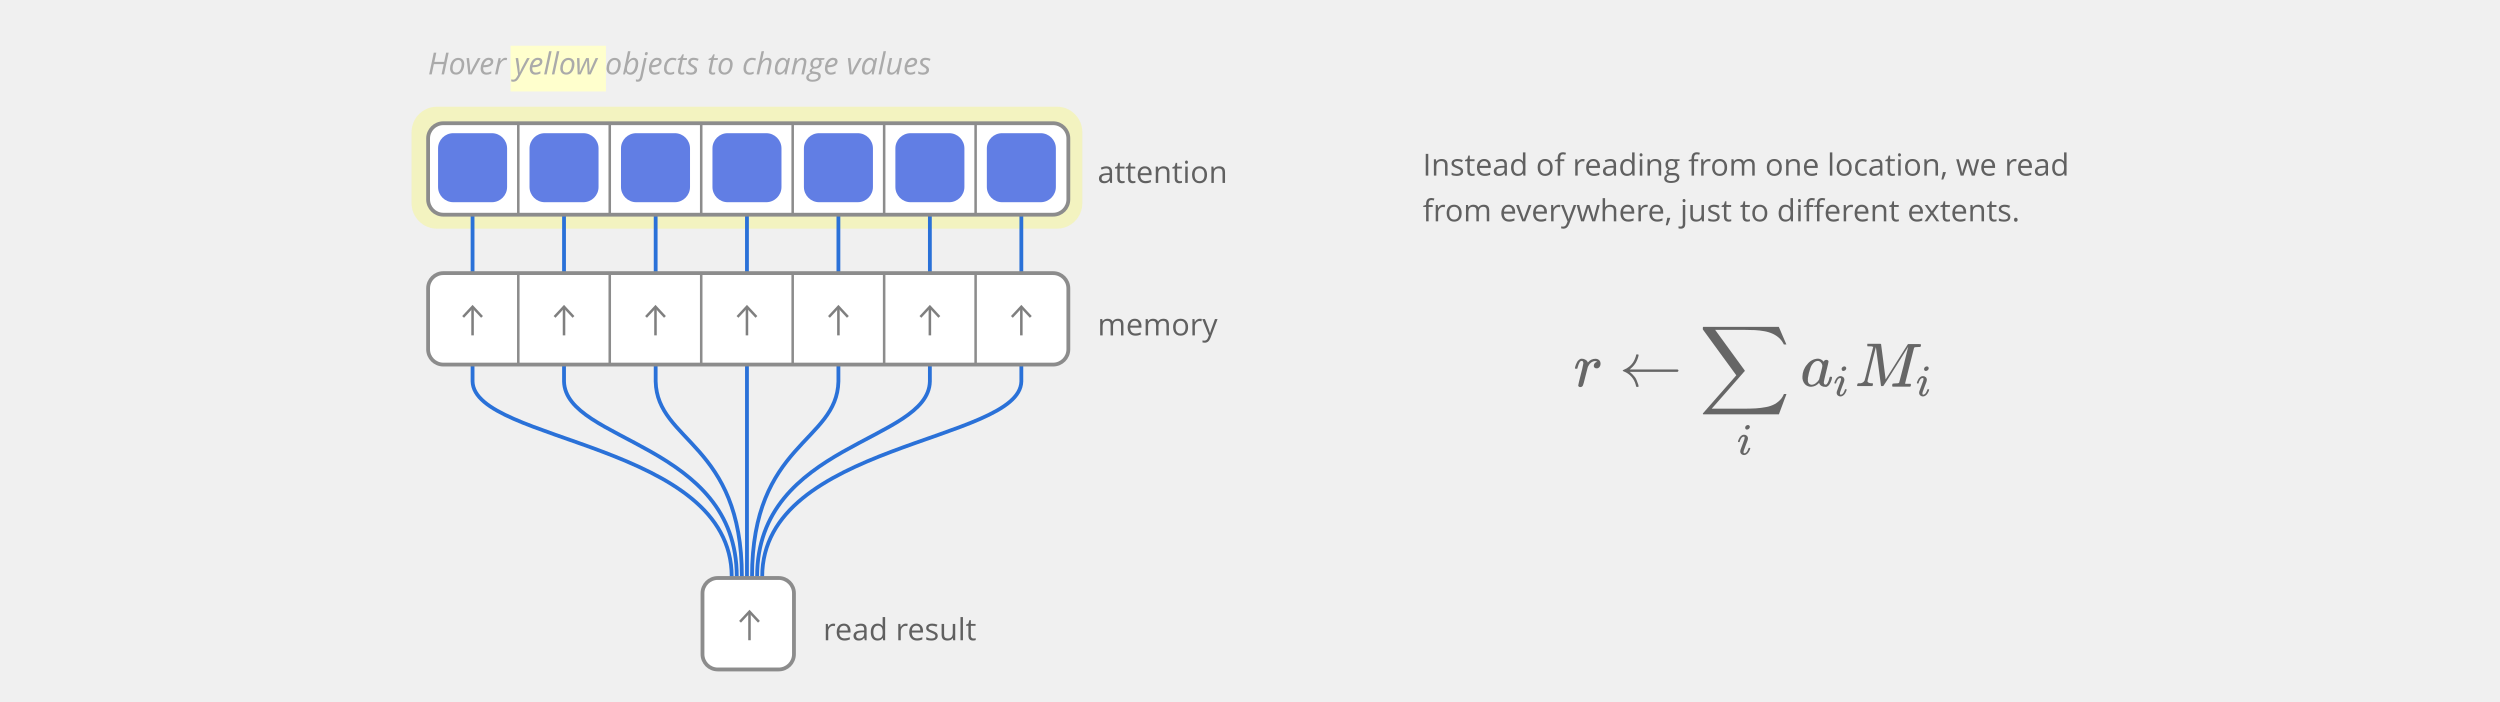
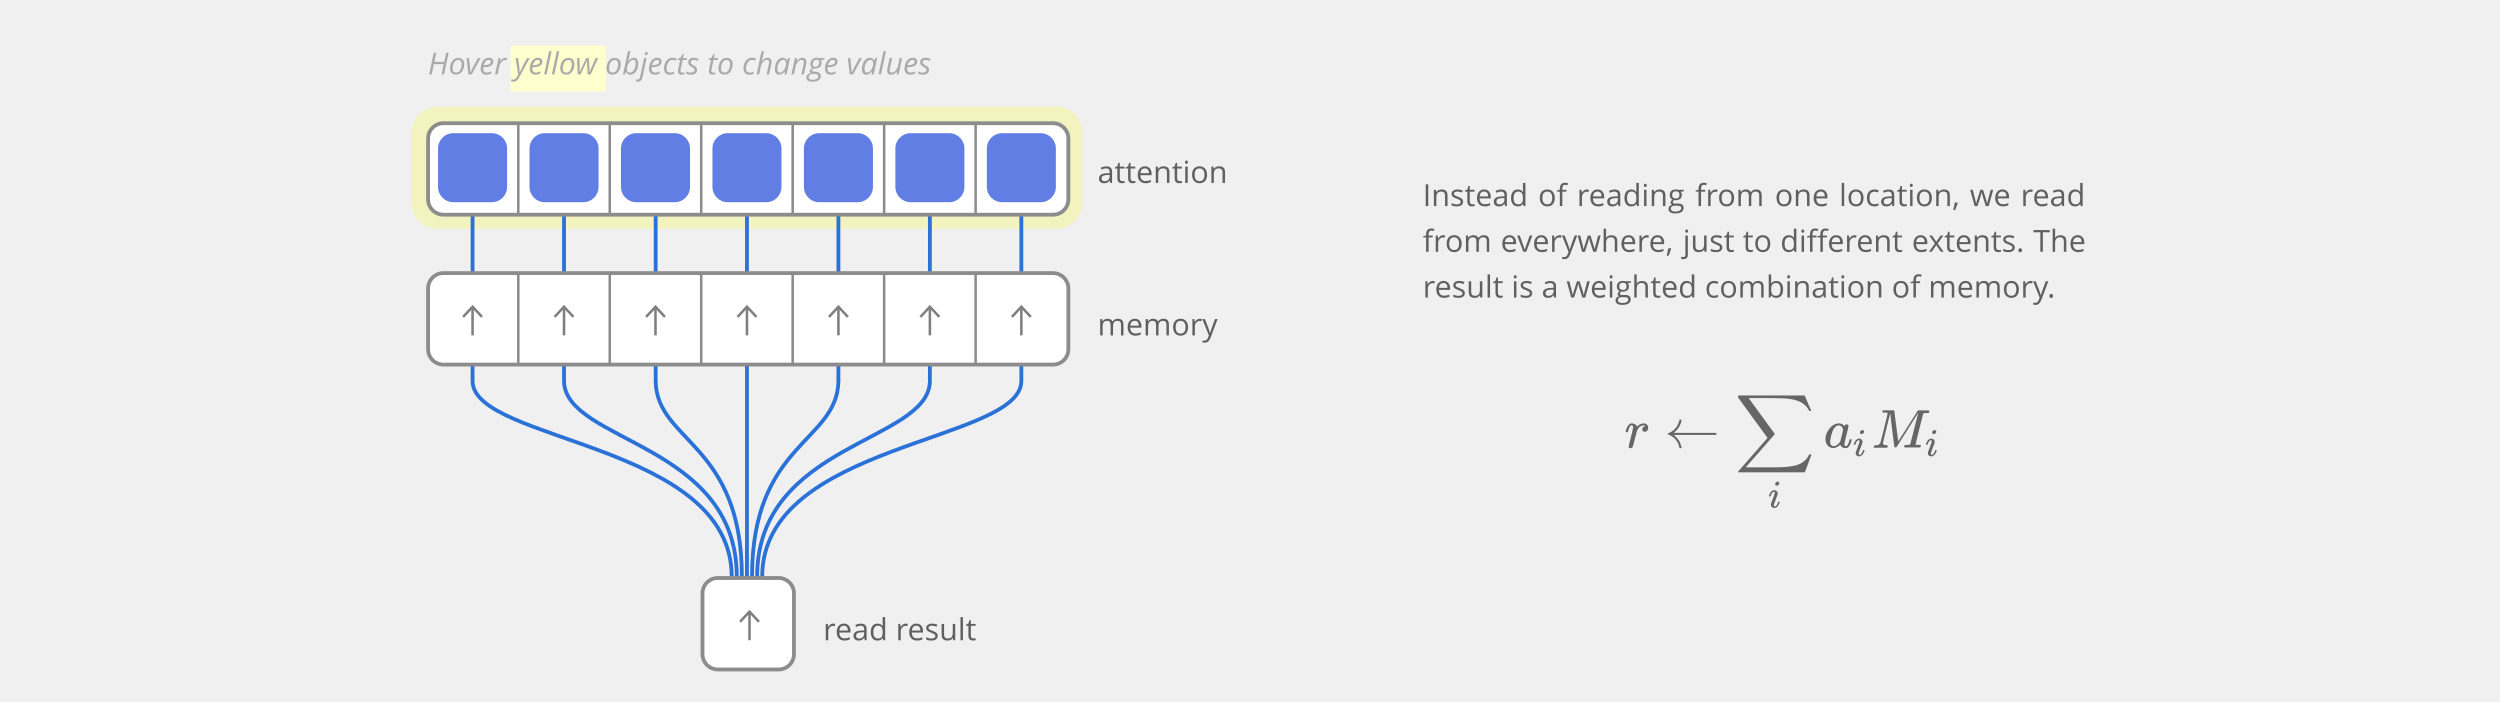
<svg xmlns="http://www.w3.org/2000/svg" xmlns:xlink="http://www.w3.org/1999/xlink" id="background" width="984" height="276" viewBox="0 0 984 276">
  <defs>
    <symbol id="array-7" data-name="array-7" viewBox="0 0 253.5 37.5">
      <rect x="0.75" y="0.75" width="252" height="36" rx="6" ry="6" fill="#fff" stroke="#8c8c8c" stroke-miterlimit="10" stroke-width="1.5" />
      <line x1="36.25" y1="36.75" x2="36.25" y2="0.75" fill="none" stroke="#8c8c8c" stroke-miterlimit="10" />
      <line x1="72.25" y1="36.75" x2="72.25" y2="0.75" fill="none" stroke="#8c8c8c" stroke-miterlimit="10" />
      <line x1="108.25" y1="36.75" x2="108.25" y2="0.75" fill="none" stroke="#8c8c8c" stroke-miterlimit="10" />
      <line x1="144.25" y1="36.75" x2="144.25" y2="0.75" fill="none" stroke="#8c8c8c" stroke-miterlimit="10" />
      <line x1="180.25" y1="36.75" x2="180.25" y2="0.75" fill="none" stroke="#8c8c8c" stroke-miterlimit="10" />
      <line x1="216.25" y1="36.75" x2="216.25" y2="0.75" fill="none" stroke="#8c8c8c" stroke-miterlimit="10" />
    </symbol>
    <symbol id="array-1" data-name="array-1" viewBox="0 0 37.5 37.5">
      <rect x="0.75" y="0.75" width="36" height="36" rx="6" ry="6" fill="#fff" stroke="#8c8c8c" stroke-miterlimit="10" stroke-width="1.5" />
    </symbol>
    <symbol id="array-vector" data-name="array-vector" viewBox="0 0 36 36">
      <rect width="36" height="36" fill="#d8c2f2" opacity="0" />
      <g opacity="0.5">
        <g>
          <line x1="18" y1="24" x2="18" y2="13.08" fill="none" stroke="#000" stroke-miterlimit="10" />
          <polygon points="22.09 16.4 21.36 17.08 18 13.47 14.64 17.08 13.91 16.4 18 12 22.09 16.4" />
        </g>
      </g>
    </symbol>
    <symbol id="array-positive-value" data-name="array-positive-value" viewBox="0 0 36 36">
      <rect width="36" height="36" fill="#0080f7" opacity="0" />
      <rect x="4.42" y="4.42" width="27.17" height="27.17" rx="6" ry="6" fill="#3a5edd" opacity="0.8" />
    </symbol>
  </defs>
  <g id="_Group_" data-name="&lt;Group&gt;" opacity="0.2">
    <rect x="162" y="42" width="264" height="48" rx="10" ry="10" opacity="0.04" />
    <rect x="162" y="42" width="264" height="48" rx="10" ry="10" fill="#ff0" />
  </g>
  <g id="paths">
    <path id="edge0" d="M186,84v66.12c0.56,24,102,24.22,102,76.88" fill="none" stroke="#2a71d8" stroke-miterlimit="10" stroke-width="1.5" />
    <path id="edge1" d="M222,84v66.12c0.56,24,68,24.22,68,76.88" fill="none" stroke="#2a71d8" stroke-miterlimit="10" stroke-width="1.5" />
    <path id="edge2" d="M258.07,84v66.12c0.56,24,33.93,24.22,33.93,76.88" fill="none" stroke="#2a71d8" stroke-miterlimit="10" stroke-width="1.5" />
    <path id="edge3" d="M294,84V228" fill="none" stroke="#2a71d8" stroke-miterlimit="10" stroke-width="1.5" />
    <path id="edge4" d="M330,84v66.12c-0.56,24-34,24.22-34,76.88" fill="none" stroke="#2a71d8" stroke-miterlimit="10" stroke-width="1.5" />
    <path id="edge5" d="M366,84v66.12c-0.56,24-68,24.22-68,76.88" fill="none" stroke="#2a71d8" stroke-miterlimit="10" stroke-width="1.5" />
    <path id="edge6" d="M402,84v66.12c-0.56,24-102,24.22-102,76.88" fill="none" stroke="#2a71d8" stroke-miterlimit="10" stroke-width="1.5" />
  </g>
  <rect x="200.95" y="18" width="37.55" height="18" fill="#ffffcd" />
  <use id="array-7-3" data-name="array-7" width="253.5" height="37.5" transform="translate(167.75 47.75)" xlink:href="#array-7" />
  <use id="array-7-6" data-name="array-7" width="253.5" height="37.5" transform="translate(167.75 106.75)" xlink:href="#array-7" />
  <use id="array-1-3" data-name="array-1" width="37.5" height="37.5" transform="translate(275.75 226.75)" xlink:href="#array-1" />
  <g opacity="0.6">
    <text transform="translate(432 72)" font-size="12" font-family="Open Sans">attention</text>
  </g>
  <text transform="translate(168.42 29.28)" font-size="12" fill="#aaa" font-family="Open Sans" font-style="italic">Hover yellow objects to change values</text>
  <g opacity="0.6">
    <text transform="translate(432 132)" font-size="12" font-family="Open Sans">memory</text>
  </g>
  <g opacity="0.6">
    <text transform="translate(324 252)" font-size="12" font-family="Open Sans">read result</text>
  </g>
  <use id="read-result" width="36" height="36" transform="translate(277 228)" xlink:href="#array-vector" />
  <g id="attention">
    <use id="array-positive-value-3" data-name="array-positive-value" width="36" height="36" transform="translate(168 48)" xlink:href="#array-positive-value" />
    <use width="36" height="36" transform="translate(204 48)" xlink:href="#array-positive-value" />
    <use width="36" height="36" transform="translate(240 48)" xlink:href="#array-positive-value" />
    <use width="36" height="36" transform="translate(276 48)" xlink:href="#array-positive-value" />
    <use width="36" height="36" transform="translate(312 48)" xlink:href="#array-positive-value" />
    <use width="36" height="36" transform="translate(348 48)" xlink:href="#array-positive-value" />
    <use width="36" height="36" transform="translate(384 48)" xlink:href="#array-positive-value" />
  </g>
  <g id="memory">
    <use width="36" height="36" transform="translate(168 108)" xlink:href="#array-vector" />
    <use width="36" height="36" transform="translate(204 108)" xlink:href="#array-vector" />
    <use width="36" height="36" transform="translate(240 108)" xlink:href="#array-vector" />
    <use width="36" height="36" transform="translate(276 108)" xlink:href="#array-vector" />
    <use width="36" height="36" transform="translate(312 108)" xlink:href="#array-vector" />
    <use width="36" height="36" transform="translate(348 108)" xlink:href="#array-vector" />
    <use id="array-vector-17" data-name="array-vector" width="36" height="36" transform="translate(384 108)" xlink:href="#array-vector" />
  </g>
  <g opacity="0.6">
-     <text transform="translate(560 69.12)" font-size="12" font-family="Open Sans">Instead of reading from one location, we read <tspan x="0" y="18">from everywhere, just to different extents.</tspan>
+     <text transform="translate(560 81.12)" font-size="12" font-family="Open Sans">Instead<tspan x="41.43" y="0"> </tspan>
+       <tspan x="45.39" y="0">of</tspan>
+       <tspan x="56.7" y="0"> </tspan>
+       <tspan x="60.65" y="0">reading</tspan>
+       <tspan x="103.29" y="0"> </tspan>
+       <tspan x="107.24" y="0">from</tspan>
+       <tspan x="134.62" y="0"> </tspan>
+       <tspan x="138.57" y="0">one</tspan>
+       <tspan x="159.92" y="0"> </tspan>
+       <tspan x="163.87" y="0">location,</tspan>
+       <tspan x="211.37" y="0"> </tspan>
+       <tspan x="215.32" y="0">we</tspan>
+       <tspan x="231.39" y="0"> </tspan>
+       <tspan x="235.34" y="0">read </tspan>
+       <tspan x="0" y="18">from</tspan>
+       <tspan x="27.38" y="18"> </tspan>
+       <tspan x="30.64" y="18">everywhere,</tspan>
+       <tspan x="99.07" y="18"> </tspan>
+       <tspan x="102.34" y="18">just</tspan>
+       <tspan x="122.7" y="18"> </tspan>
+       <tspan x="125.97" y="18">to</tspan>
+       <tspan x="137.46" y="18"> </tspan>
+       <tspan x="140.72" y="18">different</tspan>
+       <tspan x="189.22" y="18"> </tspan>
+       <tspan x="192.49" y="18">extents.</tspan>
+       <tspan x="236.99" y="18"> </tspan>
+       <tspan x="240.26" y="18">The </tspan>
+       <tspan x="0" y="36">result is a weighted combination of memory.</tspan>
    </text>
  </g>
-   <path d="M619.91,145a1.71,1.71,0,0,0,0-.2l0.12-.54a4.64,4.64,0,0,1,.25-0.76q0.15-.35.37-0.81a2.63,2.63,0,0,1,.49-0.74,5.53,5.53,0,0,1,.64-0.54,1.12,1.12,0,0,1,.81-0.22,2.59,2.59,0,0,1,1.26.3,3,3,0,0,1,.76.54,1.06,1.06,0,0,1,.27.49,0.26,0.26,0,0,0,.07.15,0.87,0.87,0,0,0,.2-0.17,3.63,3.63,0,0,1,2.74-1.28H628a1.93,1.93,0,0,1,1.78,1,2.34,2.34,0,0,1,.2.91,2,2,0,0,1-.32,1.18,1.53,1.53,0,0,1-.64.57,1.39,1.39,0,0,1-.62.1,1.12,1.12,0,0,1-.79-0.27,0.92,0.92,0,0,1-.3-0.72,1.6,1.6,0,0,1,1.38-1.58,1.88,1.88,0,0,0-.89-0.32,3.18,3.18,0,0,0-2.54,1.83,3.28,3.28,0,0,0-.37.81q-0.12.42-.84,3.28-0.84,3.45-1,3.68a1.1,1.1,0,0,1-1.06.67,0.84,0.84,0,0,1-.52-0.15,0.89,0.89,0,0,1-.27-0.3,0.37,0.37,0,0,1,0-.25q0-.32,1-4.24a42.9,42.9,0,0,0,1-4.37q0-1-.64-1a1.06,1.06,0,0,0-.89.69,7.17,7.17,0,0,0-.59,1.5,7,7,0,0,1-.27.89,0.82,0.82,0,0,1-.39,0h-0.35A0.41,0.41,0,0,1,619.91,145Z" fill="#666" />
-   <path d="M660.64,145.6v0.27a0.61,0.61,0,0,1-.37.49H641.43l0.42,0.35a6.74,6.74,0,0,1,.72.67q0.35,0.37.81,0.91a5,5,0,0,1,.81,1.38q0.35,0.84.64,1.75a2.77,2.77,0,0,1,.12.62q0,0.27-.49.27h-0.25a0.2,0.2,0,0,1-.15-0.1,1,1,0,0,1-.12-0.22,2.39,2.39,0,0,1-.1-0.47,7.53,7.53,0,0,0-1.68-3.21,7.61,7.61,0,0,0-3-2.1,1,1,0,0,1-.44-0.27,0.29,0.29,0,0,1,.1-0.25,1.64,1.64,0,0,1,.35-0.17,7.58,7.58,0,0,0,2.1-1.23,7.32,7.32,0,0,0,1.41-1.5,8.49,8.49,0,0,0,.79-1.46,12.1,12.1,0,0,0,.42-1.13l0.07-.42a1.82,1.82,0,0,1,.07-0.2,0.27,0.27,0,0,1,.12-0.1,0.76,0.76,0,0,1,.32,0q0.49,0,.49.27a2.77,2.77,0,0,1-.12.62,10.39,10.39,0,0,1-.62,1.7,7.12,7.12,0,0,1-.79,1.33q-0.42.54-.76,0.91a7.36,7.36,0,0,1-.74.69l-0.49.42h18.85a0.61,0.61,0,0,1,.37.49V145.6Z" fill="#666" />
-   <path d="M670.36,128.65s5,0,14.93,0h14.85l1.43,3.33q1.46,3.4,1.55,3.6h-1l-0.17-.35a8.34,8.34,0,0,0-1.38-1.92,10.35,10.35,0,0,0-2.74-1.9,13.51,13.51,0,0,0-3.48-1.06,28.7,28.7,0,0,0-3.73-.42q-1.75-.07-4.51-0.1H675.08l0.2,0.27q11.42,15.62,11.47,15.76a0.22,0.22,0,0,1,0,.15l-6.51,7.45-6.51,7.4s1.74,0,5.21,0h3.48q2.2,0,3.16,0,3.36,0,5.43-.12a31.69,31.69,0,0,0,4.12-.52,11.36,11.36,0,0,0,3.48-1.21,9.25,9.25,0,0,0,2.54-2.15,7.82,7.82,0,0,0,1-1.78h1s-0.06.19-.17,0.52-0.32.86-.62,1.6-0.55,1.43-.76,2.07l-1.43,3.82-14.83,0q-14.85,0-14.93,0a0.21,0.21,0,0,1-.15-0.22,0.38,0.38,0,0,1,0-.15l13.15-15s-0.27-.39-0.81-1.11-1.41-1.91-2.59-3.55-2.25-3.11-3.21-4.39l-6.56-9,0-.37A0.8,0.8,0,0,1,670.36,128.65Z" fill="#666" />
-   <path d="M684.05,173.8a1.91,1.91,0,0,1,.16-0.54,8.37,8.37,0,0,1,.42-0.89,2.88,2.88,0,0,1,.77-0.89,1.58,1.58,0,0,1,1-.38,1.65,1.65,0,0,1,1.13.4,1.42,1.42,0,0,1,.47,1.08,3.38,3.38,0,0,1-.24,1q-0.24.68-.7,1.83t-0.73,2a2.86,2.86,0,0,0-.09.56q0,0.44.3,0.44a1.15,1.15,0,0,0,.33-0.05,1.19,1.19,0,0,0,.4-0.24,2.36,2.36,0,0,0,.47-0.61,5.07,5.07,0,0,0,.44-1,0.72,0.72,0,0,1,.09-0.24,0.64,0.64,0,0,1,.3,0q0.35,0,.35.17a1.91,1.91,0,0,1-.16.54,6.87,6.87,0,0,1-.44.89,2.91,2.91,0,0,1-.79.87,1.76,1.76,0,0,1-1.08.38,1.64,1.64,0,0,1-1-.37,1.37,1.37,0,0,1-.49-1.12,1.75,1.75,0,0,1,.09-0.56q0.09-.26.75-2t0.77-2.11a2.89,2.89,0,0,0,.12-0.68q0-.42-0.3-0.42h0a1.22,1.22,0,0,0-1,.58,4.06,4.06,0,0,0-.66,1.47l0,0.05a0.13,0.13,0,0,0,0,.05,0,0,0,0,1,0,0l-0.05,0h-0.45A0.29,0.29,0,0,1,684.05,173.8Zm2.84-5.46a1,1,0,0,1,.33-0.73,1.15,1.15,0,0,1,.77-0.33,0.71,0.71,0,0,1,.52.21,0.77,0.77,0,0,1,.23.52,1,1,0,0,1-.35.73,1.17,1.17,0,0,1-.77.35,0.79,0.79,0,0,1-.49-0.17A0.72,0.72,0,0,1,686.9,168.34Z" fill="#666" />
-   <path d="M717.29,143.95a2.23,2.23,0,0,0-.12-0.54,2.35,2.35,0,0,0-.57-0.86,1.58,1.58,0,0,0-1.13-.49,2.37,2.37,0,0,0-1.65.76,5.16,5.16,0,0,0-1.23,2,19.7,19.7,0,0,0-1,4v0.27a1.32,1.32,0,0,1,0,.3A2.07,2.07,0,0,0,712,151a1.59,1.59,0,0,0,1.06.44,2.79,2.79,0,0,0,1.85-.81,4.15,4.15,0,0,0,1.09-1.26q0-.1.67-2.64T717.29,143.95Zm-7.85,4.22a7.29,7.29,0,0,1,1.88-4.74,5.52,5.52,0,0,1,4.22-2.27,2.8,2.8,0,0,1,2.22,1.21,1.23,1.23,0,0,1,1.13-.74,0.88,0.88,0,0,1,.57.2,0.61,0.61,0,0,1,.25.49q0,0.32-.91,3.95t-0.94,4.1a1.32,1.32,0,0,0,.17.81,0.72,0.72,0,0,0,.52.22,1.07,1.07,0,0,0,.49-0.22,5.59,5.59,0,0,0,1-2.37,0.92,0.92,0,0,1,.25-0.52,0.72,0.72,0,0,1,.25,0h0.1q0.47,0,.47.22a3.91,3.91,0,0,1-.12.67,7.74,7.74,0,0,1-.49,1.33,4.2,4.2,0,0,1-.79,1.23,2.44,2.44,0,0,1-.79.52,2.63,2.63,0,0,1-.59,0,2.52,2.52,0,0,1-1.41-.37,1.89,1.89,0,0,1-.74-0.76l-0.15-.37s0,0-.1,0l-0.1.1a4.33,4.33,0,0,1-3,1.38,3.37,3.37,0,0,1-2.39-1A4.16,4.16,0,0,1,709.44,148.17Z" fill="#666" />
-   <path d="M722,150.73a1.91,1.91,0,0,1,.16-0.54,8.37,8.37,0,0,1,.42-0.89,2.88,2.88,0,0,1,.77-0.89,1.58,1.58,0,0,1,1-.38,1.65,1.65,0,0,1,1.13.4,1.42,1.42,0,0,1,.47,1.08,3.38,3.38,0,0,1-.24,1q-0.24.68-.7,1.83t-0.73,2a2.86,2.86,0,0,0-.09.56q0,0.44.3,0.44a1.15,1.15,0,0,0,.33-0.05,1.19,1.19,0,0,0,.4-0.24,2.36,2.36,0,0,0,.47-0.61,5.07,5.07,0,0,0,.44-1,0.72,0.72,0,0,1,.09-0.24,0.64,0.64,0,0,1,.3,0q0.35,0,.35.17a1.91,1.91,0,0,1-.16.54,6.87,6.87,0,0,1-.44.89,2.91,2.91,0,0,1-.79.87,1.76,1.76,0,0,1-1.08.38,1.64,1.64,0,0,1-1-.37,1.37,1.37,0,0,1-.49-1.12,1.75,1.75,0,0,1,.09-0.56q0.09-.26.75-2t0.77-2.11a2.89,2.89,0,0,0,.12-0.68q0-.42-0.3-0.42h0a1.22,1.22,0,0,0-1,.58,4.06,4.06,0,0,0-.66,1.47l0,0.05a0.13,0.13,0,0,0,0,.05,0,0,0,0,1,0,0l-0.05,0h-0.45A0.29,0.29,0,0,1,722,150.73Zm2.84-5.46a1,1,0,0,1,.33-0.73,1.15,1.15,0,0,1,.77-0.33,0.71,0.71,0,0,1,.52.21,0.77,0.77,0,0,1,.23.52,1,1,0,0,1-.35.73,1.17,1.17,0,0,1-.77.35,0.79,0.79,0,0,1-.49-0.17A0.72,0.72,0,0,1,724.89,145.27Z" fill="#666" />
-   <path d="M737.3,136.52a2.69,2.69,0,0,0-1.41-.2,7.1,7.1,0,0,1-.76,0,0.21,0.21,0,0,1-.17-0.25s0-.11,0-0.27l0-.17a0.74,0.74,0,0,0,0-.12,0.43,0.43,0,0,1,0-.12q0-.1,0-0.07s0,0,.1,0a0.13,0.13,0,0,1,.12,0,0.35,0.35,0,0,0,.2,0l0.3,0h0.74l1.11,0H740a0.49,0.49,0,0,1,.39.12q0,0.1.91,7l0.89,6.88,0.57-.91q0.59-.89,1.58-2.47l2.17-3.45q4.32-6.88,4.37-6.93l0.07-.07,0.1-.07,0.15,0h3.36a6,6,0,0,0,.72,0q0.84,0,.84.27a2,2,0,0,1-.07.42q-0.07.3-.07,0.32a1.46,1.46,0,0,1-.91.15,11,11,0,0,0-1.26.07,0.71,0.71,0,0,0-.44.27q-0.07.12-1.78,7t-1.73,6.93a0.2,0.2,0,0,0,0,.12l0.17,0.1a0.79,0.79,0,0,0,.42,0,4,4,0,0,1,.81,0H752a0.89,0.89,0,0,1,.15.27,1.63,1.63,0,0,1-.17.74,0.54,0.54,0,0,1-.39.12l-1,0q-0.89,0-2.27,0h-2.27a7.28,7.28,0,0,0-.86,0q-0.42,0-.42-0.25s0-.15,0-0.35A0.77,0.77,0,0,1,745,151a2,2,0,0,1,.57-0.07q0.67,0,1.48-.07a0.66,0.66,0,0,0,.47-0.3q0-.1.94-3.6t1.75-7l0.86-3.48-4.79,7.62q-4.84,7.7-5,7.82l-0.1,0a0.8,0.8,0,0,1-.39.07,0.44,0.44,0,0,1-.44-0.17q0-.1-1-7.65l-1-7.57-1.68,6.66q-1.65,6.56-1.65,6.78,0.15,0.81,1.78.81h0.25a0.48,0.48,0,0,1,.17.22,1.15,1.15,0,0,1-.07.44,0.77,0.77,0,0,1-.2.44,1.17,1.17,0,0,1-.27,0h-0.3l-0.84,0q-0.59,0-1.58,0l-1.53,0-0.91,0a1.33,1.33,0,0,1-.47,0,0.22,0.22,0,0,1-.1-0.22,2.62,2.62,0,0,1,.07-0.35,1.5,1.5,0,0,1,.12-0.37,0.58,0.58,0,0,1,.54-0.15,2.18,2.18,0,0,0,2.2-1q0.1-.15,1.7-6.61T737.3,136.52Z" fill="#666" />
-   <path d="M754.46,150.73a1.91,1.91,0,0,1,.16-0.54,8.39,8.39,0,0,1,.42-0.89,2.88,2.88,0,0,1,.77-0.89,1.58,1.58,0,0,1,1-.38,1.65,1.65,0,0,1,1.13.4,1.42,1.42,0,0,1,.47,1.08,3.38,3.38,0,0,1-.24,1q-0.24.68-.7,1.83t-0.73,2a2.86,2.86,0,0,0-.09.56q0,0.44.3,0.44a1.15,1.15,0,0,0,.33-0.05,1.19,1.19,0,0,0,.4-0.24,2.36,2.36,0,0,0,.47-0.61,5.06,5.06,0,0,0,.44-1,0.72,0.72,0,0,1,.09-0.24,0.64,0.64,0,0,1,.3,0q0.35,0,.35.17a1.91,1.91,0,0,1-.16.54,6.87,6.87,0,0,1-.44.89,2.91,2.91,0,0,1-.79.87,1.76,1.76,0,0,1-1.08.38,1.64,1.64,0,0,1-1-.37,1.37,1.37,0,0,1-.49-1.12,1.75,1.75,0,0,1,.09-0.56q0.09-.26.75-2t0.77-2.11a2.89,2.89,0,0,0,.12-0.68q0-.42-0.3-0.42h0a1.22,1.22,0,0,0-1,.58,4.06,4.06,0,0,0-.66,1.47l0,0.05a0.13,0.13,0,0,0,0,.05,0,0,0,0,1,0,0l-0.05,0h-0.45A0.29,0.29,0,0,1,754.46,150.73Zm2.84-5.46a1,1,0,0,1,.33-0.73,1.15,1.15,0,0,1,.77-0.33,0.71,0.71,0,0,1,.52.21,0.77,0.77,0,0,1,.23.52,1,1,0,0,1-.35.73,1.17,1.17,0,0,1-.77.35,0.79,0.79,0,0,1-.49-0.17A0.72,0.72,0,0,1,757.31,145.27Z" fill="#666" />
+   <path d="M639.88,170a1.5,1.5,0,0,0,0-.17l0.11-.48a4.07,4.07,0,0,1,.22-0.67q0.13-.3.33-0.71a2.31,2.31,0,0,1,.43-0.65,4.86,4.86,0,0,1,.56-0.48,1,1,0,0,1,.72-0.2,2.27,2.27,0,0,1,1.11.26,2.61,2.61,0,0,1,.67.48,0.93,0.93,0,0,1,.24.43,0.23,0.23,0,0,0,.07.13,0.76,0.76,0,0,0,.17-0.15,3.19,3.19,0,0,1,2.41-1.13H647a1.69,1.69,0,0,1,1.56.89,2.06,2.06,0,0,1,.17.8,1.74,1.74,0,0,1-.28,1,1.35,1.35,0,0,1-.56.5,1.22,1.22,0,0,1-.54.09,1,1,0,0,1-.69-0.24,0.81,0.81,0,0,1-.26-0.63,1.41,1.41,0,0,1,1.21-1.39,1.66,1.66,0,0,0-.78-0.28,2.8,2.8,0,0,0-2.23,1.6,2.88,2.88,0,0,0-.33.72q-0.11.37-.74,2.88-0.74,3-.85,3.23a1,1,0,0,1-.93.59,0.74,0.74,0,0,1-.46-0.13,0.78,0.78,0,0,1-.24-0.26,0.32,0.32,0,0,1,0-.22q0-.28.87-3.73a37.67,37.67,0,0,0,.87-3.84q0-.85-0.56-0.85a0.93,0.93,0,0,0-.78.61,6.3,6.3,0,0,0-.52,1.32,6.18,6.18,0,0,1-.24.78,0.72,0.72,0,0,1-.35,0H640A0.36,0.36,0,0,1,639.88,170Z" fill="#666" />
+   <path d="M675.65,170.53v0.24a0.54,0.54,0,0,1-.33.43H658.77l0.37,0.3a5.92,5.92,0,0,1,.63.59q0.3,0.33.71,0.8a4.41,4.41,0,0,1,.72,1.21q0.3,0.74.56,1.54a2.44,2.44,0,0,1,.11.54q0,0.24-.43.24h-0.22a0.17,0.17,0,0,1-.13-0.09,0.85,0.85,0,0,1-.11-0.19,2.1,2.1,0,0,1-.09-0.41,6.62,6.62,0,0,0-1.47-2.82,6.68,6.68,0,0,0-2.64-1.84,0.85,0.85,0,0,1-.39-0.24,0.25,0.25,0,0,1,.09-0.22,1.44,1.44,0,0,1,.3-0.15,6.66,6.66,0,0,0,1.84-1.08,6.43,6.43,0,0,0,1.24-1.32,7.45,7.45,0,0,0,.69-1.28,10.62,10.62,0,0,0,.37-1l0.06-.37,0.07-.17a0.23,0.23,0,0,1,.11-0.09,0.67,0.67,0,0,1,.28,0q0.43,0,.43.24a2.44,2.44,0,0,1-.11.54,9.12,9.12,0,0,1-.54,1.5,6.26,6.26,0,0,1-.69,1.17q-0.37.48-.67,0.8a6.46,6.46,0,0,1-.65.61l-0.43.37h16.55a0.54,0.54,0,0,1,.33.43v-0.24Z" fill="#666" />
+   <path d="M684.19,155.65s4.41,0,13.11,0h13l1.26,2.93q1.28,3,1.37,3.16H712.1l-0.15-.3a7.32,7.32,0,0,0-1.21-1.69,9.09,9.09,0,0,0-2.41-1.67,11.86,11.86,0,0,0-3.06-.93,25.21,25.21,0,0,0-3.27-.37q-1.54-.06-4-0.09h-9.71l0.17,0.24q10,13.72,10.08,13.85a0.19,0.19,0,0,1,0,.13l-5.72,6.54-5.72,6.5s1.52,0,4.57,0h3.06q1.93,0,2.77,0,2.95,0,4.77-.11a27.83,27.83,0,0,0,3.62-.46,10,10,0,0,0,3.06-1.06,8.13,8.13,0,0,0,2.23-1.89,6.87,6.87,0,0,0,.89-1.56H713s-0.05.17-.15,0.46-0.28.76-.54,1.41-0.48,1.26-.67,1.82l-1.26,3.36-13,0q-13,0-13.11,0a0.18,0.18,0,0,1-.13-0.2,0.33,0.33,0,0,1,0-.13l11.55-13.22s-0.24-.34-0.71-1-1.24-1.68-2.28-3.12-2-2.73-2.82-3.86l-5.76-7.91,0-.33A0.7,0.7,0,0,1,684.19,155.65Z" fill="#666" />
+   <path d="M696.21,195.3a1.68,1.68,0,0,1,.14-0.47,7.35,7.35,0,0,1,.37-0.78,2.53,2.53,0,0,1,.67-0.78,1.39,1.39,0,0,1,.92-0.34,1.45,1.45,0,0,1,1,.35,1.25,1.25,0,0,1,.41.95,3,3,0,0,1-.21.86q-0.21.6-.61,1.61t-0.64,1.73a2.51,2.51,0,0,0-.08.49q0,0.38.26,0.38a1,1,0,0,0,.29,0,1,1,0,0,0,.35-0.21,2.08,2.08,0,0,0,.41-0.54,4.45,4.45,0,0,0,.38-0.9,0.63,0.63,0,0,1,.08-0.21,0.56,0.56,0,0,1,.26,0q0.31,0,.31.15a1.68,1.68,0,0,1-.14.47,6,6,0,0,1-.38.78,2.56,2.56,0,0,1-.69.77,1.54,1.54,0,0,1-.95.34,1.44,1.44,0,0,1-.9-0.32,1.2,1.2,0,0,1-.43-1,1.54,1.54,0,0,1,.08-0.49q0.08-.23.66-1.75t0.67-1.85a2.54,2.54,0,0,0,.11-0.6q0-.37-0.26-0.37h0a1.07,1.07,0,0,0-.84.51,3.57,3.57,0,0,0-.58,1.29l0,0a0.12,0.12,0,0,0,0,0,0,0,0,0,1,0,0l0,0h-0.4A0.26,0.26,0,0,1,696.21,195.3Zm2.5-4.8a0.86,0.86,0,0,1,.29-0.64,1,1,0,0,1,.67-0.29,0.62,0.62,0,0,1,.46.18,0.68,0.68,0,0,1,.2.46,0.87,0.87,0,0,1-.31.64,1,1,0,0,1-.67.31,0.69,0.69,0,0,1-.43-0.15A0.64,0.64,0,0,1,698.71,190.5Z" fill="#666" />
+   <path d="M725.4,169.08a2,2,0,0,0-.11-0.48,2.06,2.06,0,0,0-.5-0.76,1.39,1.39,0,0,0-1-.43,2.08,2.08,0,0,0-1.45.67,4.53,4.53,0,0,0-1.08,1.76,17.3,17.3,0,0,0-.89,3.55v0.24a1.16,1.16,0,0,1,0,.26,1.82,1.82,0,0,0,.39,1.34,1.4,1.4,0,0,0,.93.39,2.45,2.45,0,0,0,1.63-.72,3.64,3.64,0,0,0,1-1.11q0-.09.59-2.32T725.4,169.08Zm-6.89,3.71a6.4,6.4,0,0,1,1.65-4.16,4.85,4.85,0,0,1,3.71-2,2.46,2.46,0,0,1,2,1.06,1.08,1.08,0,0,1,1-.65,0.78,0.78,0,0,1,.5.17,0.53,0.53,0,0,1,.22.43q0,0.28-.8,3.47t-0.82,3.6a1.16,1.16,0,0,0,.15.71,0.64,0.64,0,0,0,.45.2,0.94,0.94,0,0,0,.43-0.2,4.91,4.91,0,0,0,.89-2.08,0.81,0.81,0,0,1,.22-0.45,0.63,0.63,0,0,1,.22,0h0.09q0.41,0,.41.19a3.44,3.44,0,0,1-.11.59,6.8,6.8,0,0,1-.43,1.17,3.69,3.69,0,0,1-.69,1.08,2.14,2.14,0,0,1-.69.45,2.31,2.31,0,0,1-.52,0,2.21,2.21,0,0,1-1.24-.32,1.66,1.66,0,0,1-.65-0.67l-0.13-.33s0,0-.09,0l-0.09.09a3.8,3.8,0,0,1-2.6,1.21,3,3,0,0,1-2.1-.87A3.65,3.65,0,0,1,718.51,172.78Z" fill="#666" />
+   <path d="M729.58,175a1.68,1.68,0,0,1,.14-0.47,7.35,7.35,0,0,1,.37-0.78,2.53,2.53,0,0,1,.67-0.78,1.39,1.39,0,0,1,.92-0.34,1.45,1.45,0,0,1,1,.35,1.25,1.25,0,0,1,.41.95,3,3,0,0,1-.21.86q-0.21.6-.61,1.61t-0.64,1.73a2.51,2.51,0,0,0-.08.49q0,0.38.26,0.38a1,1,0,0,0,.29,0,1,1,0,0,0,.35-0.21,2.08,2.08,0,0,0,.41-0.54,4.45,4.45,0,0,0,.38-0.9,0.63,0.63,0,0,1,.08-0.21,0.56,0.56,0,0,1,.26,0q0.31,0,.31.15a1.68,1.68,0,0,1-.14.47,6,6,0,0,1-.38.78,2.56,2.56,0,0,1-.69.77,1.54,1.54,0,0,1-.95.34,1.44,1.44,0,0,1-.9-0.32,1.2,1.2,0,0,1-.43-1,1.54,1.54,0,0,1,.08-0.49q0.08-.23.66-1.75t0.67-1.85a2.54,2.54,0,0,0,.11-0.6q0-.37-0.26-0.37h0a1.07,1.07,0,0,0-.84.51,3.57,3.57,0,0,0-.58,1.29l0,0a0.12,0.12,0,0,0,0,0,0,0,0,0,1,0,0l0,0h-0.4A0.26,0.26,0,0,1,729.58,175Zm2.5-4.8a0.86,0.86,0,0,1,.29-0.64,1,1,0,0,1,.67-0.29,0.62,0.62,0,0,1,.46.18,0.68,0.68,0,0,1,.2.46,0.87,0.87,0,0,1-.31.64,1,1,0,0,1-.67.31,0.69,0.69,0,0,1-.43-0.15A0.64,0.64,0,0,1,732.07,170.24Z" fill="#666" />
+   <path d="M743,162.56a2.36,2.36,0,0,0-1.24-.17,6.23,6.23,0,0,1-.67,0,0.18,0.18,0,0,1-.15-0.22s0-.09,0-0.24l0-.15a0.65,0.65,0,0,0,0-.11,0.38,0.38,0,0,1,0-.11q0-.09,0-0.06s0,0,.09,0a0.11,0.11,0,0,1,.11,0,0.3,0.3,0,0,0,.17,0l0.26,0h0.65l1,0h2a0.43,0.43,0,0,1,.35.11q0,0.09.8,6.11l0.78,6,0.5-.8q0.52-.78,1.39-2.17l1.91-3q3.79-6,3.84-6.09l0.07-.07,0.09-.06,0.13,0h2.95a5.27,5.27,0,0,0,.63,0q0.74,0,.74.24a1.78,1.78,0,0,1-.07.37q-0.07.26-.07,0.28a1.28,1.28,0,0,1-.8.13,9.64,9.64,0,0,0-1.11.07,0.62,0.62,0,0,0-.39.24q-0.06.11-1.56,6.13T754,174.91a0.17,0.17,0,0,0,0,.11l0.15,0.09a0.7,0.7,0,0,0,.37,0,3.47,3.47,0,0,1,.71,0h0.67a0.78,0.78,0,0,1,.13.24,1.43,1.43,0,0,1-.15.65,0.48,0.48,0,0,1-.35.11l-0.89,0-2,0h-2a6.4,6.4,0,0,0-.76,0q-0.37,0-.37-0.22s0-.13,0-0.3a0.68,0.68,0,0,1,.17-0.39,1.8,1.8,0,0,1,.5-0.07q0.59,0,1.3-.07a0.58,0.58,0,0,0,.41-0.26q0-.09.82-3.16t1.54-6.13l0.76-3.06-4.2,6.7q-4.25,6.76-4.35,6.87l-0.09,0a0.7,0.7,0,0,1-.35.07,0.39,0.39,0,0,1-.39-0.15q0-.09-0.89-6.72L744,162.67l-1.47,5.85q-1.45,5.76-1.45,6,0.13,0.72,1.56.72h0.22a0.42,0.42,0,0,1,.15.2,1,1,0,0,1-.07.39,0.68,0.68,0,0,1-.17.39l-0.24,0h-0.26l-0.74,0-1.39,0-1.34,0-0.8,0a1.17,1.17,0,0,1-.41,0,0.2,0.2,0,0,1-.09-0.2,2.3,2.3,0,0,1,.07-0.3,1.32,1.32,0,0,1,.11-0.33,0.51,0.51,0,0,1,.48-0.13,1.92,1.92,0,0,0,1.93-.87q0.09-.13,1.49-5.81T743,162.56Z" fill="#666" />
+   <path d="M758,175a1.68,1.68,0,0,1,.14-0.47,7.37,7.37,0,0,1,.37-0.78,2.53,2.53,0,0,1,.67-0.78,1.39,1.39,0,0,1,.92-0.34,1.45,1.45,0,0,1,1,.35,1.25,1.25,0,0,1,.41.95,3,3,0,0,1-.21.86q-0.21.6-.61,1.61t-0.64,1.73a2.51,2.51,0,0,0-.08.49q0,0.38.26,0.38a1,1,0,0,0,.29,0,1,1,0,0,0,.35-0.21,2.08,2.08,0,0,0,.41-0.54,4.45,4.45,0,0,0,.38-0.9,0.63,0.63,0,0,1,.08-0.21,0.56,0.56,0,0,1,.26,0q0.31,0,.31.15a1.68,1.68,0,0,1-.14.47,6,6,0,0,1-.38.78,2.56,2.56,0,0,1-.69.77,1.54,1.54,0,0,1-.95.34,1.44,1.44,0,0,1-.9-0.32,1.2,1.2,0,0,1-.43-1,1.54,1.54,0,0,1,.08-0.49q0.08-.23.66-1.75t0.67-1.85a2.54,2.54,0,0,0,.11-0.6q0-.37-0.26-0.37h0a1.07,1.07,0,0,0-.84.51,3.57,3.57,0,0,0-.58,1.29l0,0a0.12,0.12,0,0,0,0,0,0,0,0,0,1,0,0l0,0h-0.4A0.26,0.26,0,0,1,758,175Zm2.5-4.8a0.86,0.86,0,0,1,.29-0.64,1,1,0,0,1,.67-0.29,0.62,0.62,0,0,1,.46.18,0.68,0.68,0,0,1,.2.46,0.87,0.87,0,0,1-.31.64,1,1,0,0,1-.67.31,0.69,0.69,0,0,1-.43-0.15A0.64,0.64,0,0,1,760.54,170.24Z" fill="#666" />
</svg>
